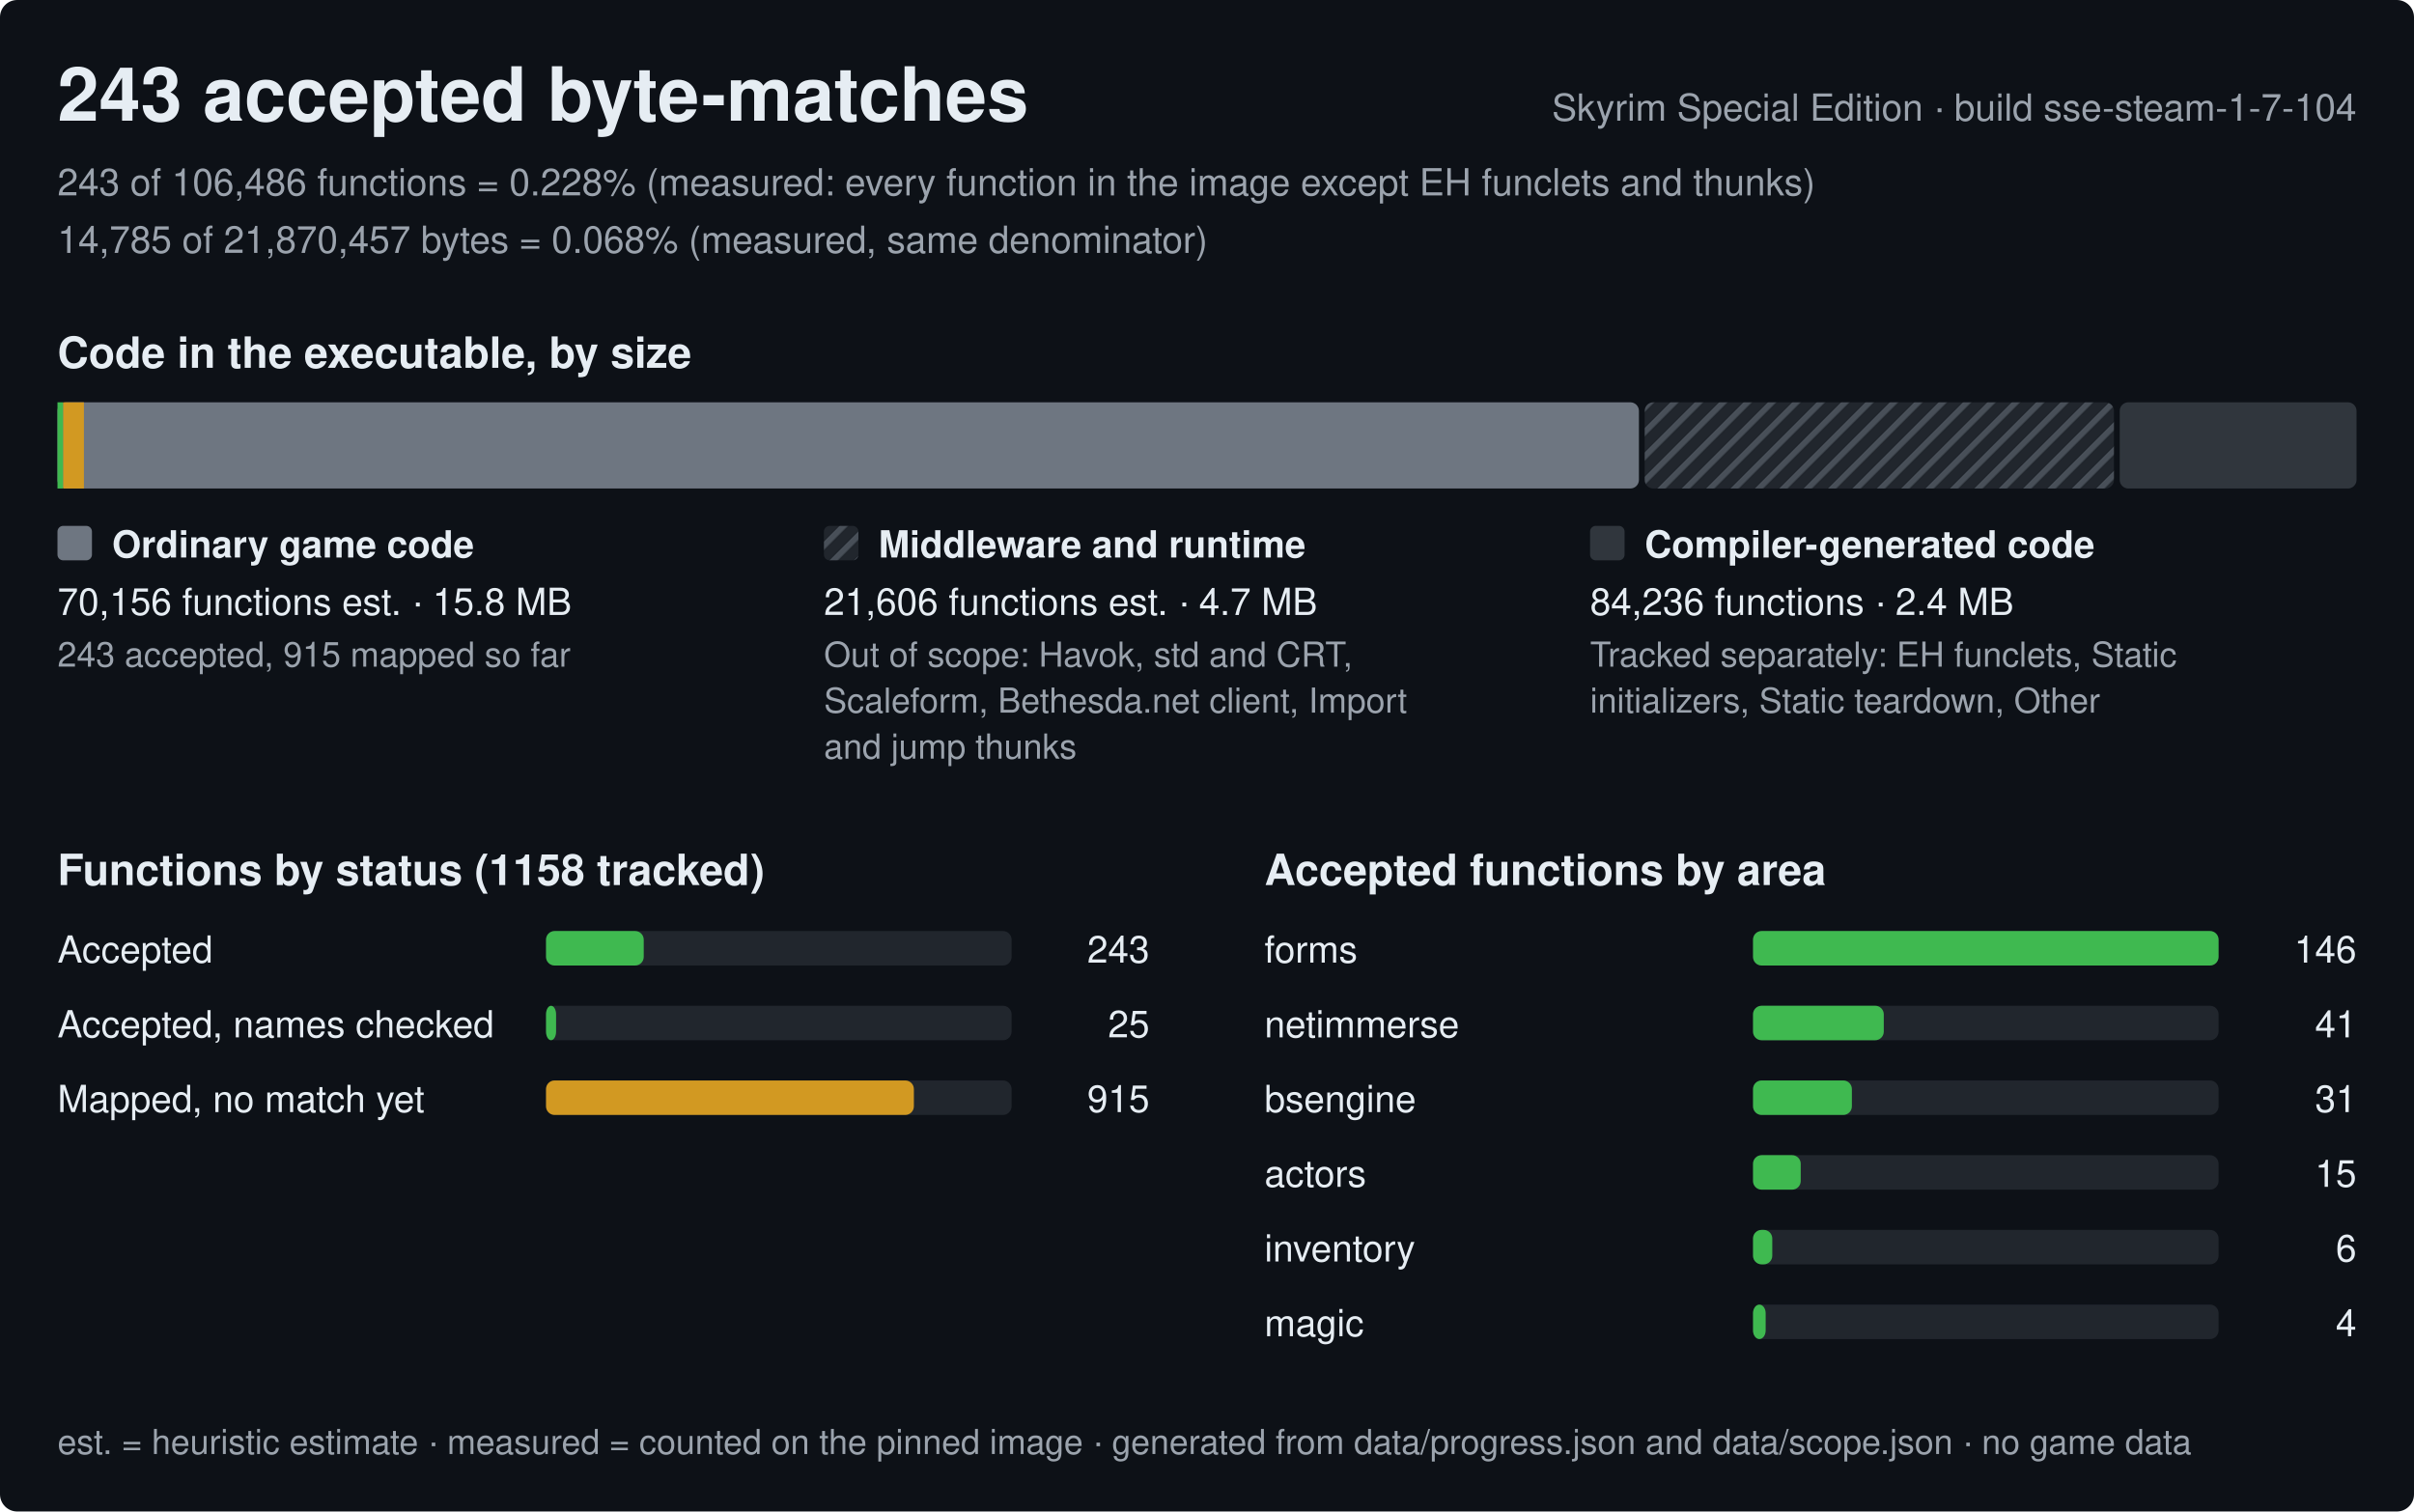
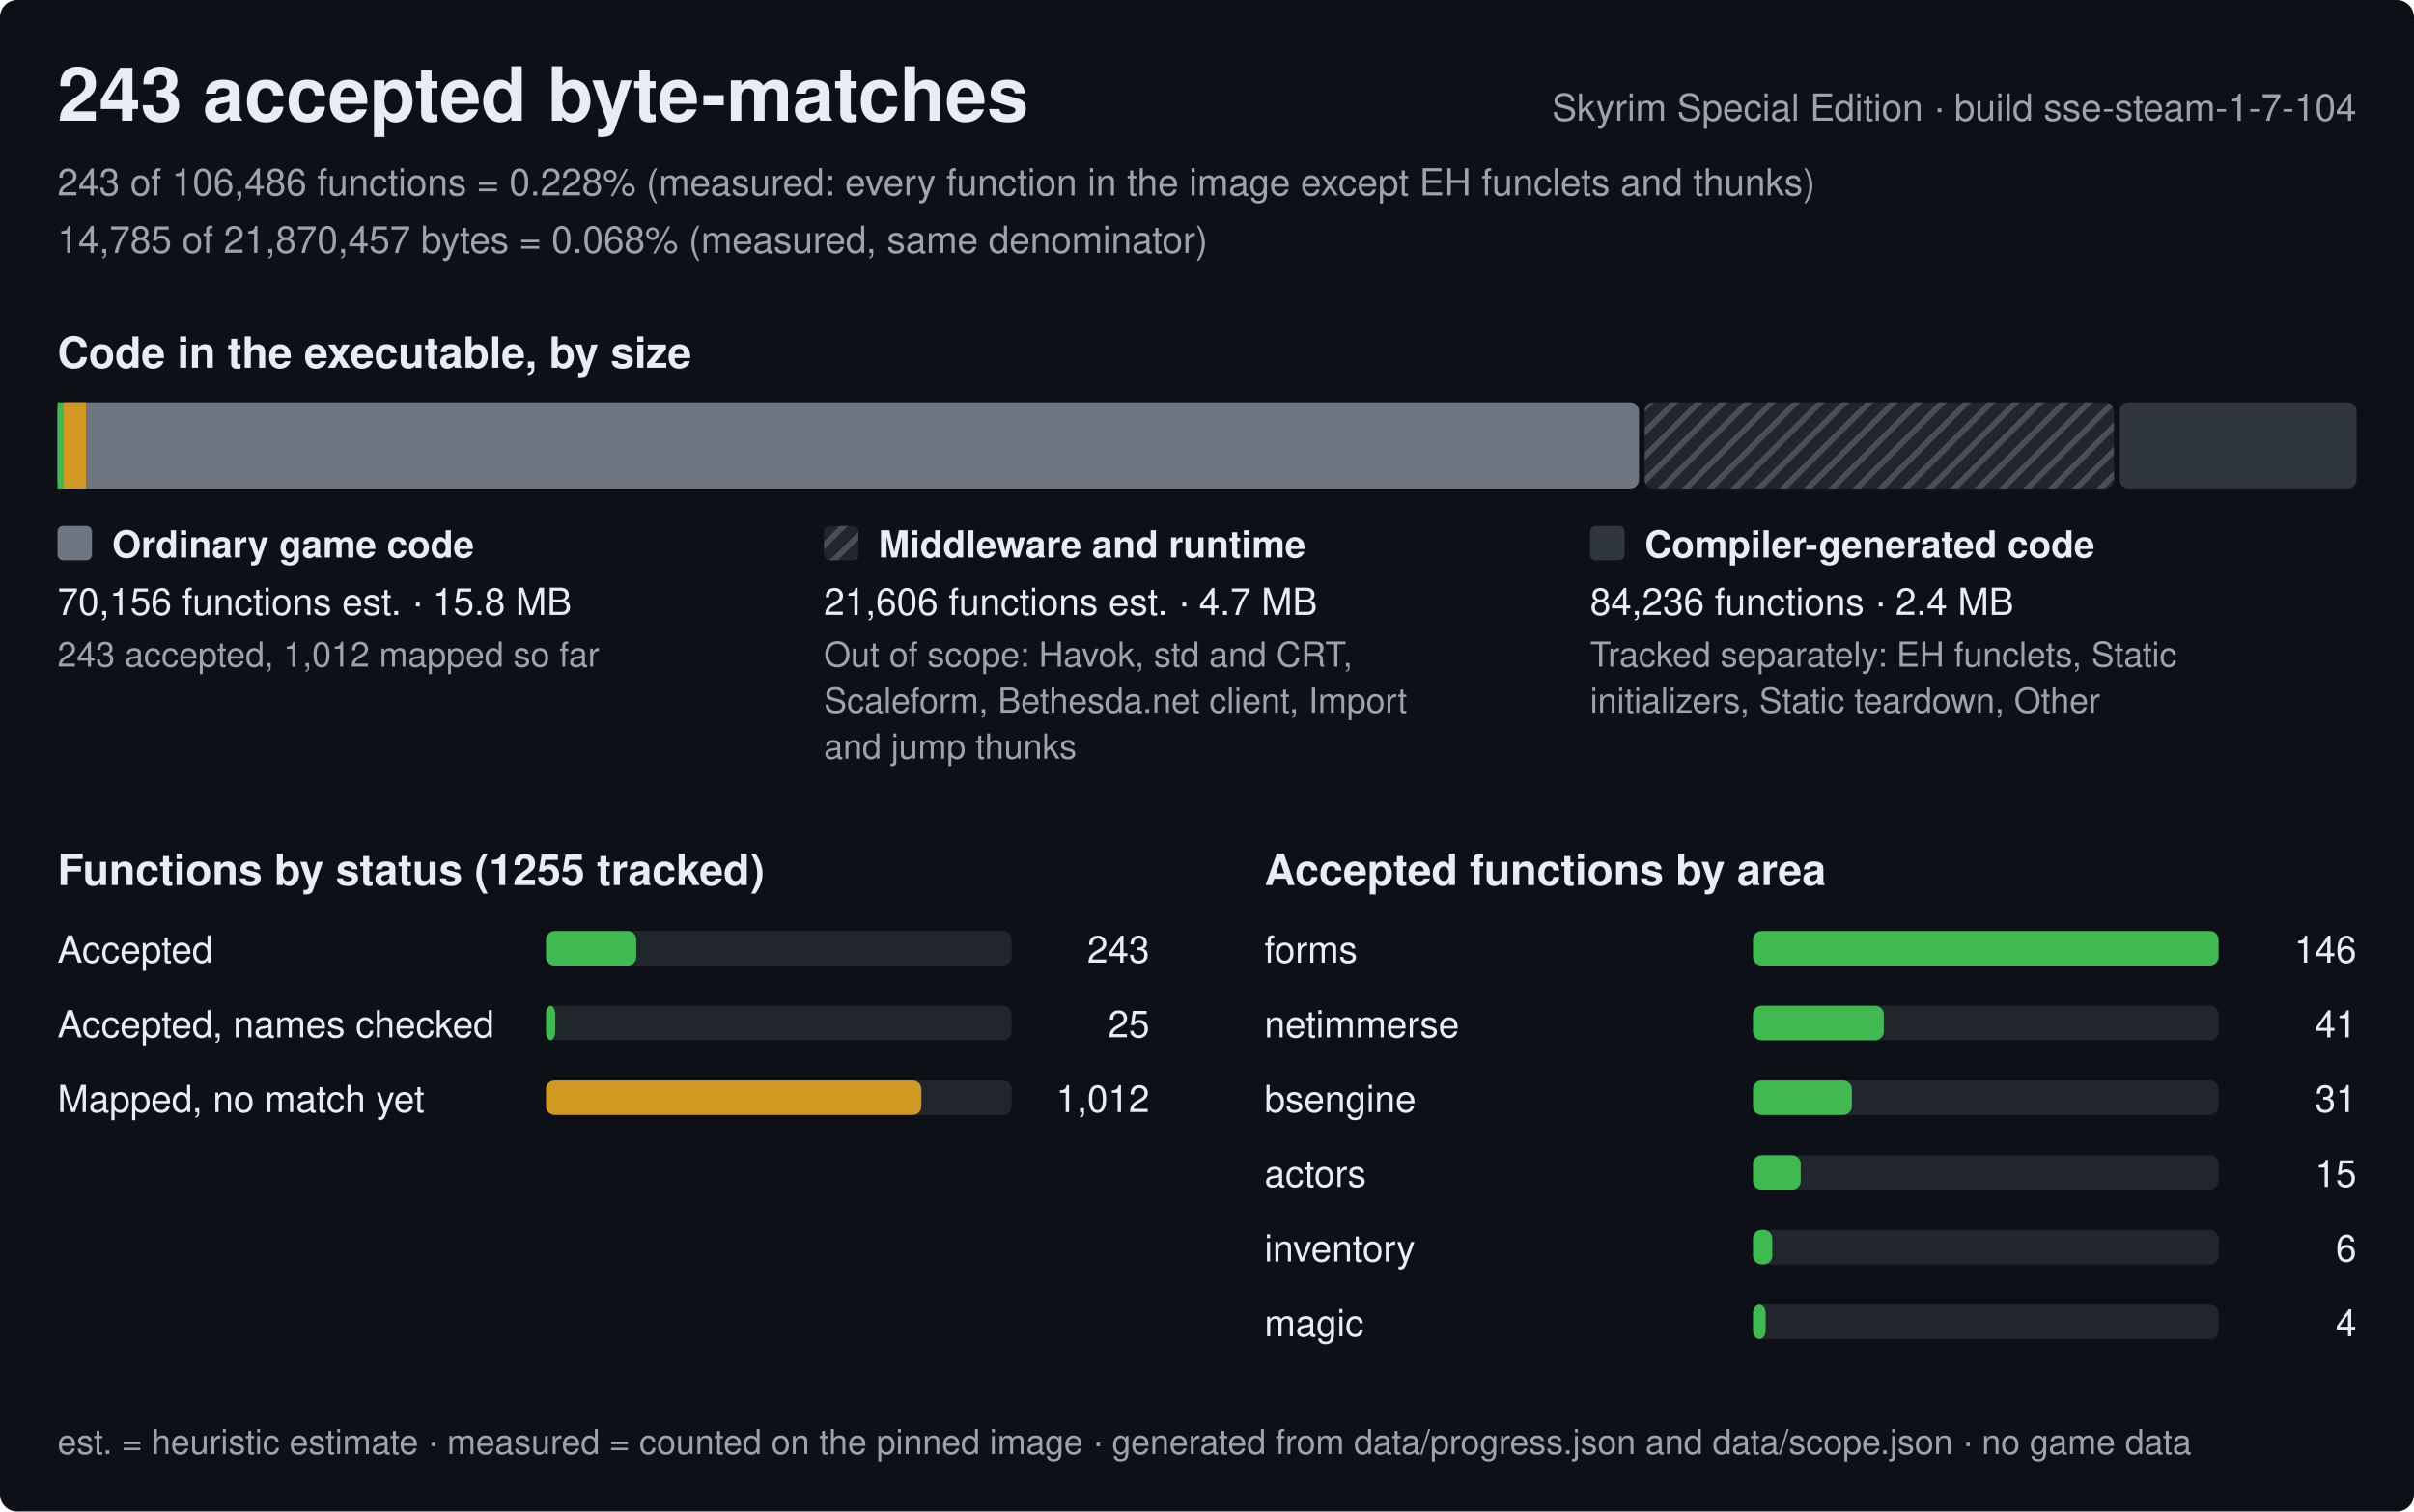
<svg xmlns="http://www.w3.org/2000/svg" width="840" height="526" viewBox="0 0 840 526" role="img" aria-label="Progress of the Skyrim Special Edition byte-matching reconstruction, build sse-steam-1-7-104">
  <style>text{font-family:-apple-system,BlinkMacSystemFont,'Segoe UI',Helvetica,Arial,sans-serif;fill:#e6edf3;white-space:pre}.h{font-size:26px;font-weight:600}.st{font-size:15px;font-weight:600}.lb{font-size:13px;font-weight:600}.bl{font-size:12px;font-weight:600;stroke:#0d1117;stroke-width:3px;paint-order:stroke;stroke-linejoin:round}.rl{font-size:13px}.fn{font-size:12px;fill:#9ba3ad}.mu{fill:#9ba3ad}</style>
  <defs>
    <pattern id="hx" width="6" height="6" patternUnits="userSpaceOnUse" patternTransform="rotate(45)">
      <rect width="6" height="6" fill="#21262d" />
      <rect width="2" height="6" fill="#484f58" />
    </pattern>
  </defs>
  <rect width="840" height="526" rx="6" fill="#0d1117" />
  <text x="20" y="42" class="h">243 accepted byte-matches</text>
  <text x="820" y="42" class="rl mu" text-anchor="end">Skyrim Special Edition · build sse-steam-1-7-104</text>
  <text x="20" y="68" class="rl mu">243 of 106,486 functions = 0.228% (measured: every function in the image except EH funclets and thunks)</text>
  <text x="20" y="88" class="rl mu">14,785 of 21,870,457 bytes = 0.068% (measured, same denominator)</text>
  <text x="20" y="128" class="st">Code in the executable, by size</text>
  <rect x="20" y="140" width="550.3" height="30" rx="3" fill="#6e7681" />
  <rect x="20" y="140" width="2" height="30" fill="#3fb950" />
-   <rect x="22" y="140" width="7.2" height="30" fill="#d29922" />
+   <rect x="22" y="140" width="7.9" height="30" fill="#d29922" />
  <rect x="572.3" y="140" width="163.3" height="30" rx="3" fill="url(#hx)" />
  <rect x="737.6" y="140" width="82.4" height="30" rx="3" fill="#30363d" />
  <rect x="20" y="183" width="12" height="12" rx="2" fill="#6e7681" />
  <text x="39" y="194" class="lb">Ordinary game code</text>
  <text x="20" y="214" class="rl">70,156 functions est. · 15.8 MB</text>
-   <text x="20" y="232" class="fn">243 accepted, 915 mapped so far</text>
+   <text x="20" y="232" class="fn">243 accepted, 1,012 mapped so far</text>
  <rect x="286.7" y="183" width="12" height="12" rx="2" fill="url(#hx)" />
  <text x="305.7" y="194" class="lb">Middleware and runtime</text>
  <text x="286.7" y="214" class="rl">21,606 functions est. · 4.7 MB</text>
  <text x="286.7" y="232" class="fn">Out of scope: Havok, std and CRT,</text>
  <text x="286.7" y="248" class="fn">Scaleform, Bethesda.net client, Import</text>
  <text x="286.7" y="264" class="fn">and jump thunks</text>
  <rect x="553.3" y="183" width="12" height="12" rx="2" fill="#30363d" />
  <text x="572.3" y="194" class="lb">Compiler-generated code</text>
  <text x="553.3" y="214" class="rl">84,236 functions · 2.4 MB</text>
  <text x="553.3" y="232" class="fn">Tracked separately: EH funclets, Static</text>
  <text x="553.3" y="248" class="fn">initializers, Static teardown, Other</text>
-   <text x="20" y="308" class="st">Functions by status (1158 tracked)</text>
+   <text x="20" y="308" class="st">Functions by status (1255 tracked)</text>
  <text x="20" y="335" class="rl">Accepted</text>
  <rect x="190" y="324" width="162.0" height="12" rx="3" fill="#21262d" />
-   <rect x="190" y="324" width="34" height="12" rx="3" fill="#3fb950" />
+   <rect x="190" y="324" width="31.4" height="12" rx="3" fill="#3fb950" />
  <text x="400.0" y="335" class="rl" text-anchor="end">243</text>
  <text x="20" y="361" class="rl">Accepted, names checked</text>
  <rect x="190" y="350" width="162.0" height="12" rx="3" fill="#21262d" />
-   <rect x="190" y="350" width="3.5" height="12" rx="3" fill="#3fb950" />
+   <rect x="190" y="350" width="3.2" height="12" rx="3" fill="#3fb950" />
  <text x="400.0" y="361" class="rl" text-anchor="end">25</text>
  <text x="20" y="387" class="rl">Mapped, no match yet</text>
  <rect x="190" y="376" width="162.0" height="12" rx="3" fill="#21262d" />
-   <rect x="190" y="376" width="128" height="12" rx="3" fill="#d29922" />
-   <text x="400.0" y="387" class="rl" text-anchor="end">915</text>
+   <rect x="190" y="376" width="130.6" height="12" rx="3" fill="#d29922" />
+   <text x="400.0" y="387" class="rl" text-anchor="end">1,012</text>
  <text x="440.0" y="308" class="st">Accepted functions by area</text>
  <text x="440.0" y="335" class="rl">forms</text>
  <rect x="610.0" y="324" width="162.0" height="12" rx="3" fill="#21262d" />
  <rect x="610.0" y="324" width="162" height="12" rx="3" fill="#3fb950" />
  <text x="820.0" y="335" class="rl" text-anchor="end">146</text>
  <text x="440.0" y="361" class="rl">netimmerse</text>
  <rect x="610.0" y="350" width="162.0" height="12" rx="3" fill="#21262d" />
  <rect x="610.0" y="350" width="45.5" height="12" rx="3" fill="#3fb950" />
  <text x="820.0" y="361" class="rl" text-anchor="end">41</text>
  <text x="440.0" y="387" class="rl">bsengine</text>
  <rect x="610.0" y="376" width="162.0" height="12" rx="3" fill="#21262d" />
  <rect x="610.0" y="376" width="34.4" height="12" rx="3" fill="#3fb950" />
  <text x="820.0" y="387" class="rl" text-anchor="end">31</text>
  <text x="440.0" y="413" class="rl">actors</text>
  <rect x="610.0" y="402" width="162.0" height="12" rx="3" fill="#21262d" />
  <rect x="610.0" y="402" width="16.6" height="12" rx="3" fill="#3fb950" />
  <text x="820.0" y="413" class="rl" text-anchor="end">15</text>
  <text x="440.0" y="439" class="rl">inventory</text>
  <rect x="610.0" y="428" width="162.0" height="12" rx="3" fill="#21262d" />
  <rect x="610.0" y="428" width="6.7" height="12" rx="3" fill="#3fb950" />
  <text x="820.0" y="439" class="rl" text-anchor="end">6</text>
  <text x="440.0" y="465" class="rl">magic</text>
  <rect x="610.0" y="454" width="162.0" height="12" rx="3" fill="#21262d" />
  <rect x="610.0" y="454" width="4.4" height="12" rx="3" fill="#3fb950" />
  <text x="820.0" y="465" class="rl" text-anchor="end">4</text>
  <text x="20" y="506" class="fn">est. = heuristic estimate · measured = counted on the pinned image · generated from data/progress.json and data/scope.json · no game data</text>
</svg>
